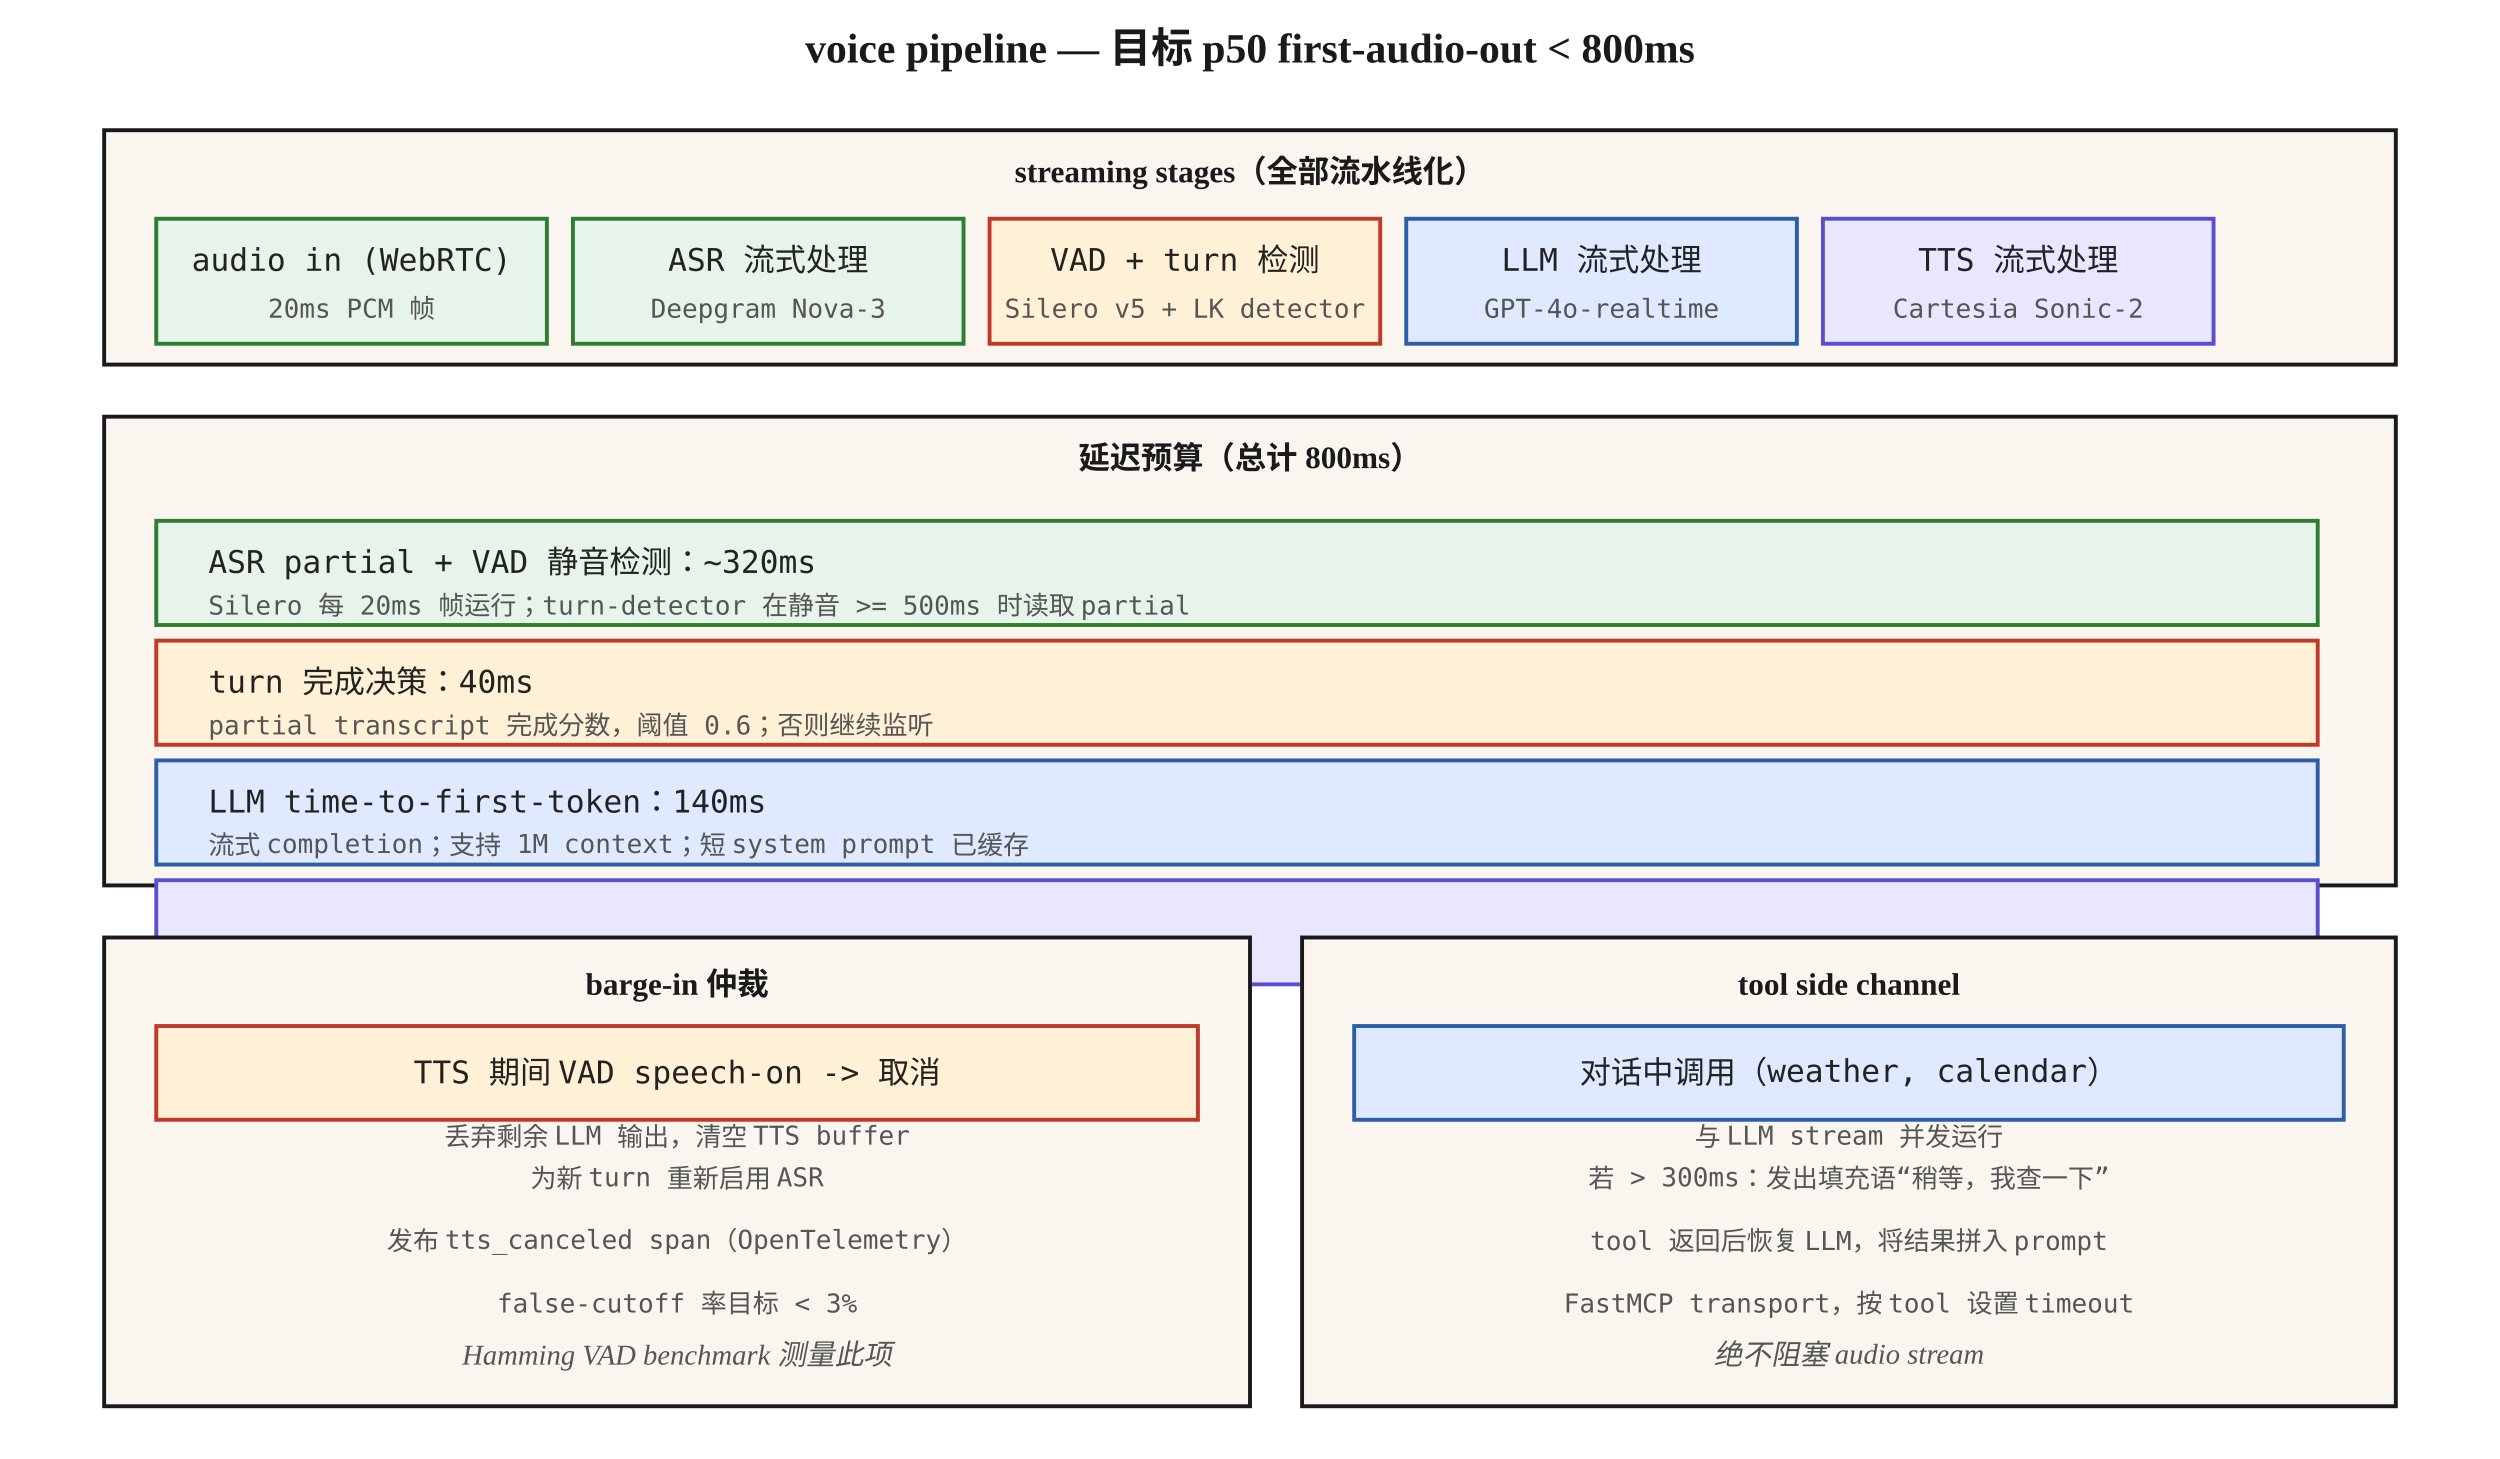
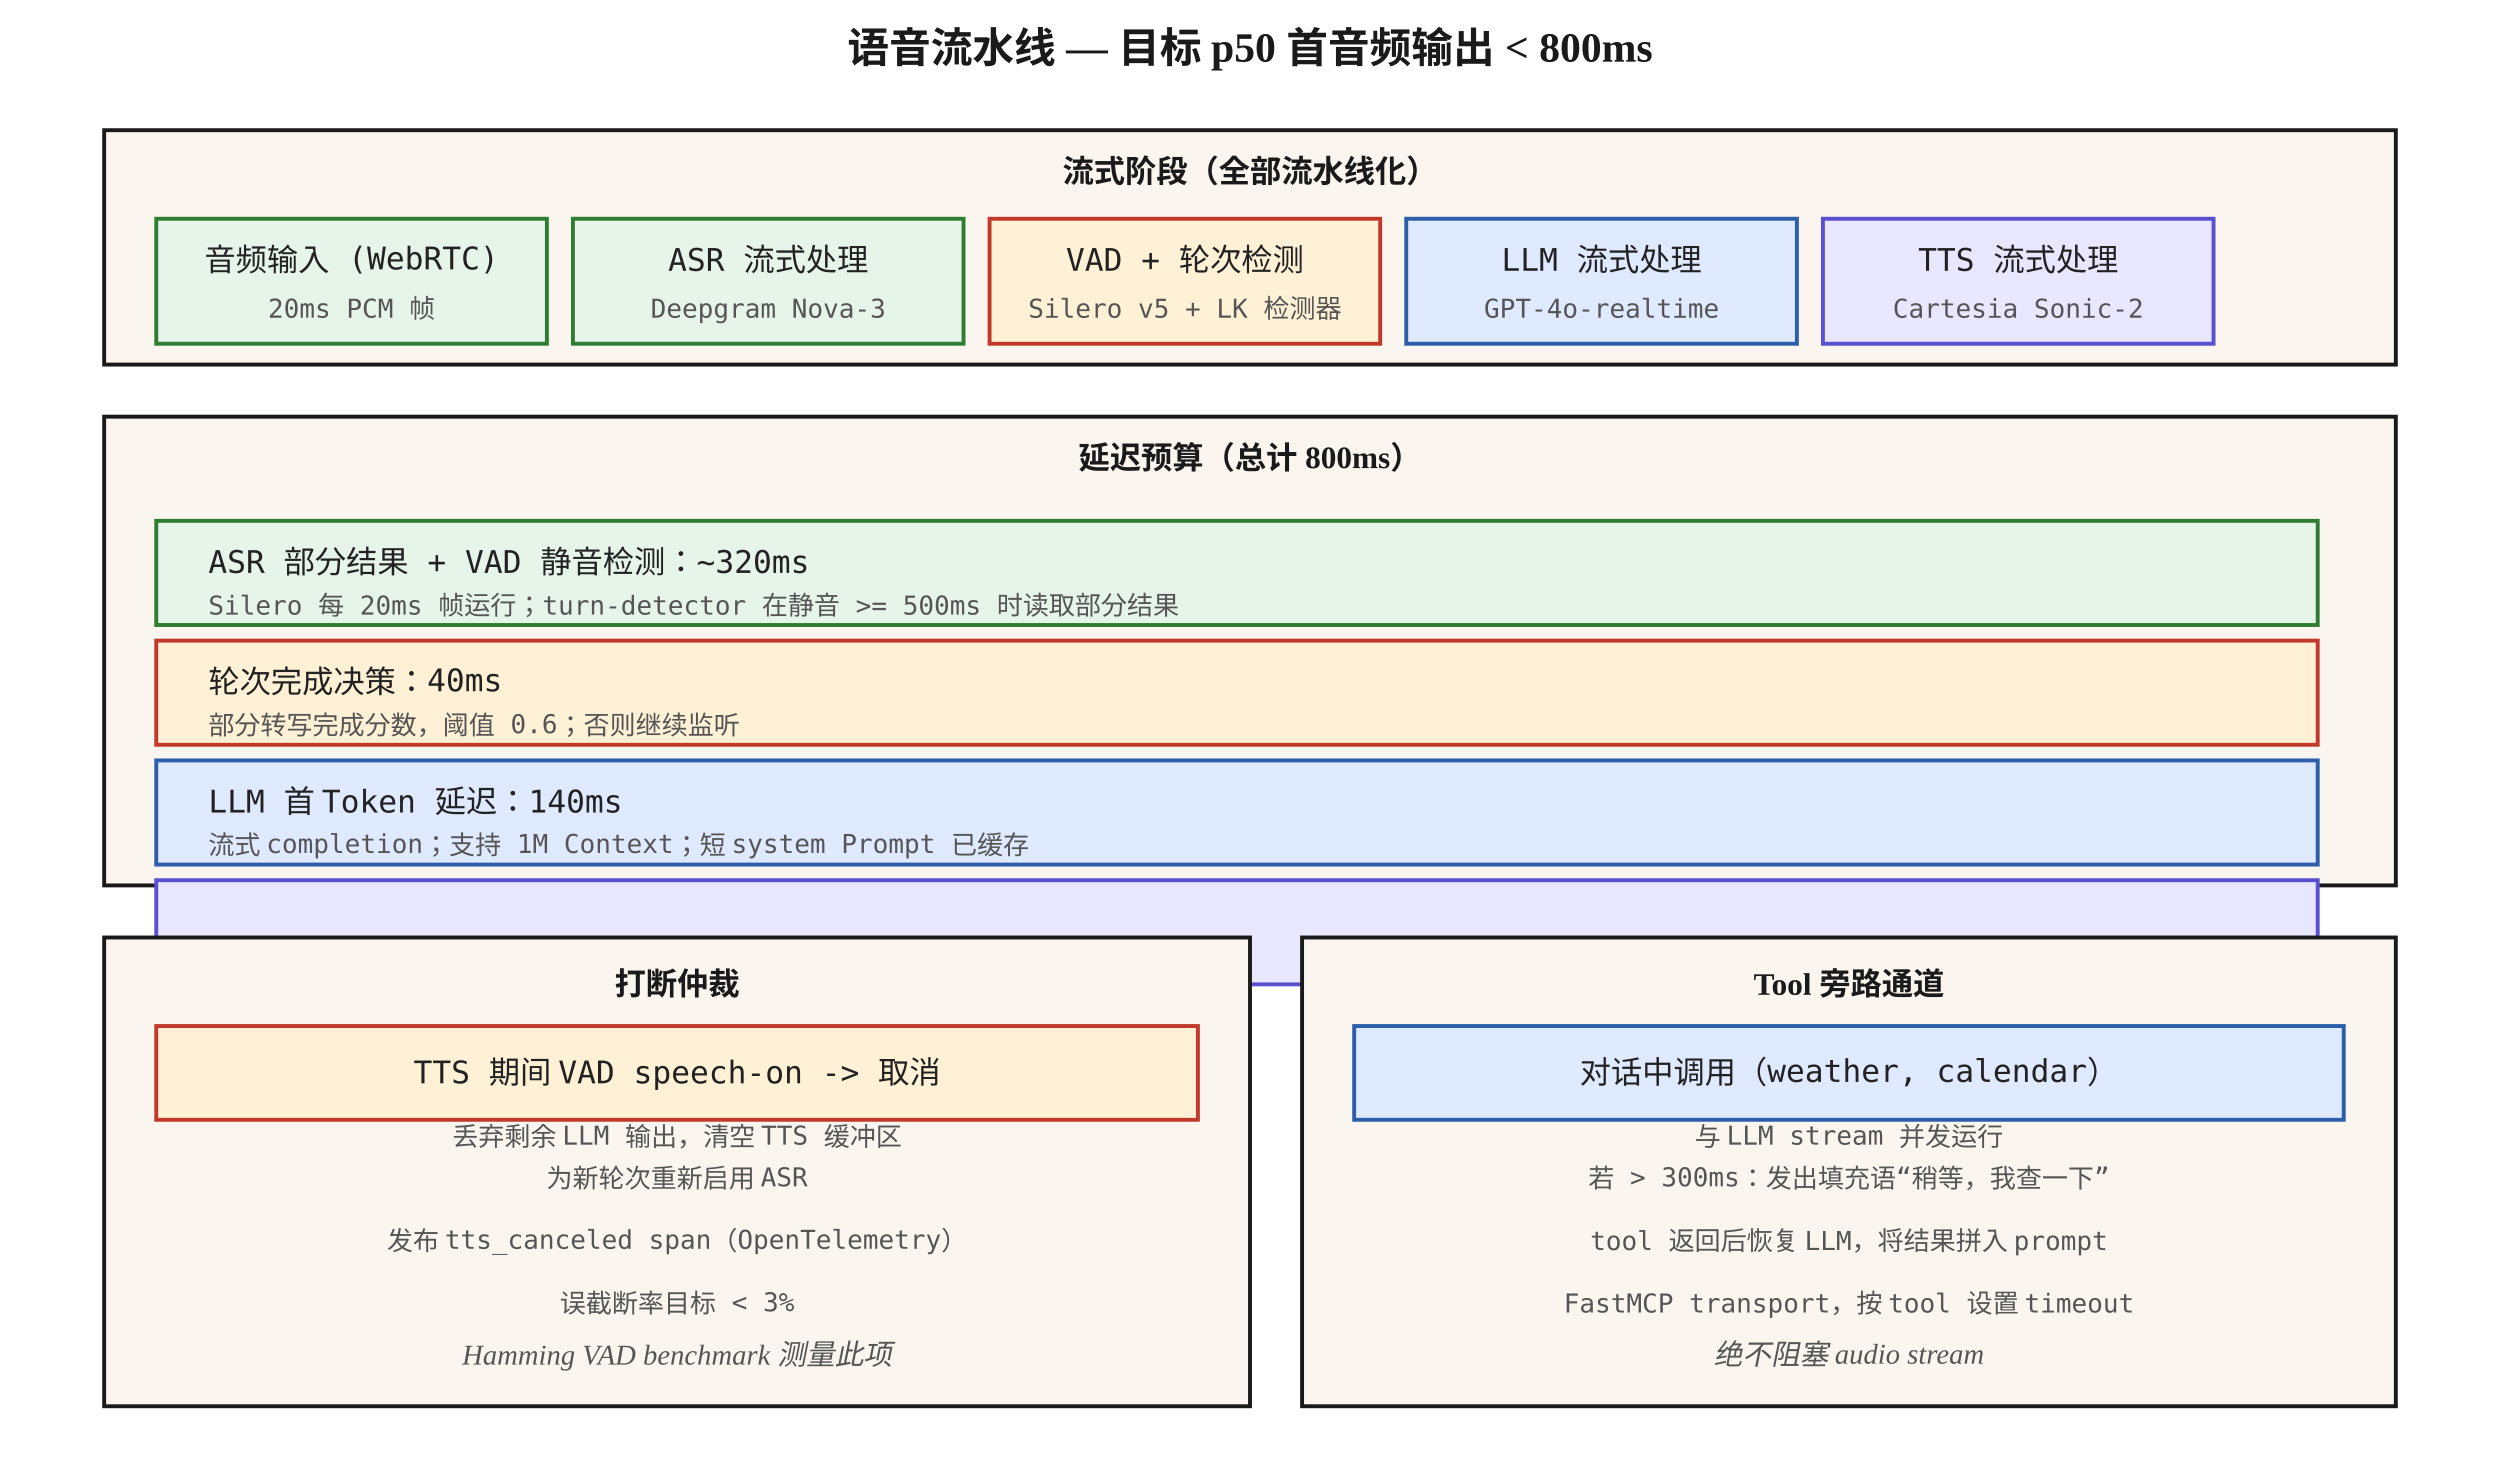
<svg xmlns="http://www.w3.org/2000/svg" viewBox="0 0 960 560" font-family="Georgia, 'Times New Roman', serif">
  <defs>
    <marker id="arrow" viewBox="0 0 10 10" refX="9" refY="5" markerWidth="6" markerHeight="6" orient="auto">
      <path d="M0,0 L10,5 L0,10 z" fill="#1a1a1a" />
    </marker>
    <style>
      .box { fill: #faf6ef; stroke: #1a1a1a; stroke-width: 1.5; }
      .hot { fill: #fff1d6; stroke: #c0392b; stroke-width: 1.5; }
      .cool { fill: #e6f4ea; stroke: #2e7d32; stroke-width: 1.5; }
      .cold { fill: #dfe9ff; stroke: #2c5ea9; stroke-width: 1.5; }
      .dsk { fill: #e9e6ff; stroke: #5a4fcf; stroke-width: 1.5; }
      .step { font-size: 12px; font-family: 'Menlo', monospace; fill: #222; }
      .small { font-size: 10px; font-family: 'Menlo', monospace; fill: #555; }
      .caption { font-size: 11px; fill: #555; font-style: italic; }
      .title { font-size: 16px; font-weight: 700; fill: #1a1a1a; }
      .head { font-size: 12px; font-weight: 700; fill: #1a1a1a; }
    </style>
  </defs>
-   <text x="480" y="24" text-anchor="middle" class="title">voice pipeline — 目标 p50 first-audio-out &lt; 800ms</text>
+   <text x="480" y="24" text-anchor="middle" class="title">语音流水线 — 目标 p50 首音频输出 &lt; 800ms</text>
  <rect x="40" y="50" width="880" height="90" class="box" />
-   <text x="480" y="70" text-anchor="middle" class="head">streaming stages（全部流水线化）</text>
+   <text x="480" y="70" text-anchor="middle" class="head">流式阶段（全部流水线化）</text>
  <rect x="60" y="84" width="150" height="48" class="cool" />
-   <text x="135" y="104" text-anchor="middle" class="step">audio in (WebRTC)</text>
+   <text x="135" y="104" text-anchor="middle" class="step">音频输入 (WebRTC)</text>
  <text x="135" y="122" text-anchor="middle" class="small">20ms PCM 帧</text>
  <rect x="220" y="84" width="150" height="48" class="cool" />
  <text x="295" y="104" text-anchor="middle" class="step">ASR 流式处理</text>
  <text x="295" y="122" text-anchor="middle" class="small">Deepgram Nova-3</text>
  <rect x="380" y="84" width="150" height="48" class="hot" />
-   <text x="455" y="104" text-anchor="middle" class="step">VAD + turn 检测</text>
-   <text x="455" y="122" text-anchor="middle" class="small">Silero v5 + LK detector</text>
+   <text x="455" y="104" text-anchor="middle" class="step">VAD + 轮次检测</text>
+   <text x="455" y="122" text-anchor="middle" class="small">Silero v5 + LK 检测器</text>
  <rect x="540" y="84" width="150" height="48" class="cold" />
  <text x="615" y="104" text-anchor="middle" class="step">LLM 流式处理</text>
  <text x="615" y="122" text-anchor="middle" class="small">GPT-4o-realtime</text>
  <rect x="700" y="84" width="150" height="48" class="dsk" />
  <text x="775" y="104" text-anchor="middle" class="step">TTS 流式处理</text>
  <text x="775" y="122" text-anchor="middle" class="small">Cartesia Sonic-2</text>
  <rect x="40" y="160" width="880" height="180" class="box" />
  <text x="480" y="180" text-anchor="middle" class="head">延迟预算（总计 800ms）</text>
  <rect x="60" y="200" width="830" height="40" class="cool" />
-   <text x="80" y="220" class="step">ASR partial + VAD 静音检测：~320ms</text>
-   <text x="80" y="236" class="small">Silero 每 20ms 帧运行；turn-detector 在静音 &gt;= 500ms 时读取 partial</text>
+   <text x="80" y="220" class="step">ASR 部分结果 + VAD 静音检测：~320ms</text>
+   <text x="80" y="236" class="small">Silero 每 20ms 帧运行；turn-detector 在静音 &gt;= 500ms 时读取部分结果</text>
  <rect x="60" y="246" width="830" height="40" class="hot" />
-   <text x="80" y="266" class="step">turn 完成决策：40ms</text>
-   <text x="80" y="282" class="small">partial transcript 完成分数，阈值 0.6；否则继续监听</text>
+   <text x="80" y="266" class="step">轮次完成决策：40ms</text>
+   <text x="80" y="282" class="small">部分转写完成分数，阈值 0.6；否则继续监听</text>
  <rect x="60" y="292" width="830" height="40" class="cold" />
-   <text x="80" y="312" class="step">LLM time-to-first-token：140ms</text>
-   <text x="80" y="328" class="small">流式 completion；支持 1M context；短 system prompt 已缓存</text>
+   <text x="80" y="312" class="step">LLM 首 Token 延迟：140ms</text>
+   <text x="80" y="328" class="small">流式 completion；支持 1M Context；短 system Prompt 已缓存</text>
  <rect x="60" y="338" width="830" height="40" class="dsk" />
  <rect x="40" y="360" width="440" height="180" class="box" />
-   <text x="260" y="382" text-anchor="middle" class="head">barge-in 仲裁</text>
+   <text x="260" y="382" text-anchor="middle" class="head">打断仲裁</text>
  <rect x="60" y="394" width="400" height="36" class="hot" />
  <text x="260" y="416" text-anchor="middle" class="step">TTS 期间 VAD speech-on -&gt; 取消</text>
-   <text x="260" y="440" text-anchor="middle" class="small">丢弃剩余 LLM 输出，清空 TTS buffer</text>
-   <text x="260" y="456" text-anchor="middle" class="small">为新 turn 重新启用 ASR</text>
+   <text x="260" y="440" text-anchor="middle" class="small">丢弃剩余 LLM 输出，清空 TTS 缓冲区</text>
+   <text x="260" y="456" text-anchor="middle" class="small">为新轮次重新启用 ASR</text>
  <text x="260" y="480" text-anchor="middle" class="small">发布 tts_canceled span（OpenTelemetry）</text>
-   <text x="260" y="504" text-anchor="middle" class="small">false-cutoff 率目标 &lt; 3%</text>
+   <text x="260" y="504" text-anchor="middle" class="small">误截断率目标 &lt; 3%</text>
  <text x="260" y="524" text-anchor="middle" class="caption">Hamming VAD benchmark 测量此项</text>
  <rect x="500" y="360" width="420" height="180" class="box" />
-   <text x="710" y="382" text-anchor="middle" class="head">tool side channel</text>
+   <text x="710" y="382" text-anchor="middle" class="head">Tool 旁路通道</text>
  <rect x="520" y="394" width="380" height="36" class="cold" />
  <text x="710" y="416" text-anchor="middle" class="step">对话中调用（weather, calendar）</text>
  <text x="710" y="440" text-anchor="middle" class="small">与 LLM stream 并发运行</text>
  <text x="710" y="456" text-anchor="middle" class="small">若 &gt; 300ms：发出填充语“稍等，我查一下”</text>
  <text x="710" y="480" text-anchor="middle" class="small">tool 返回后恢复 LLM，将结果拼入 prompt</text>
  <text x="710" y="504" text-anchor="middle" class="small">FastMCP transport，按 tool 设置 timeout</text>
  <text x="710" y="524" text-anchor="middle" class="caption">绝不阻塞 audio stream</text>
</svg>
